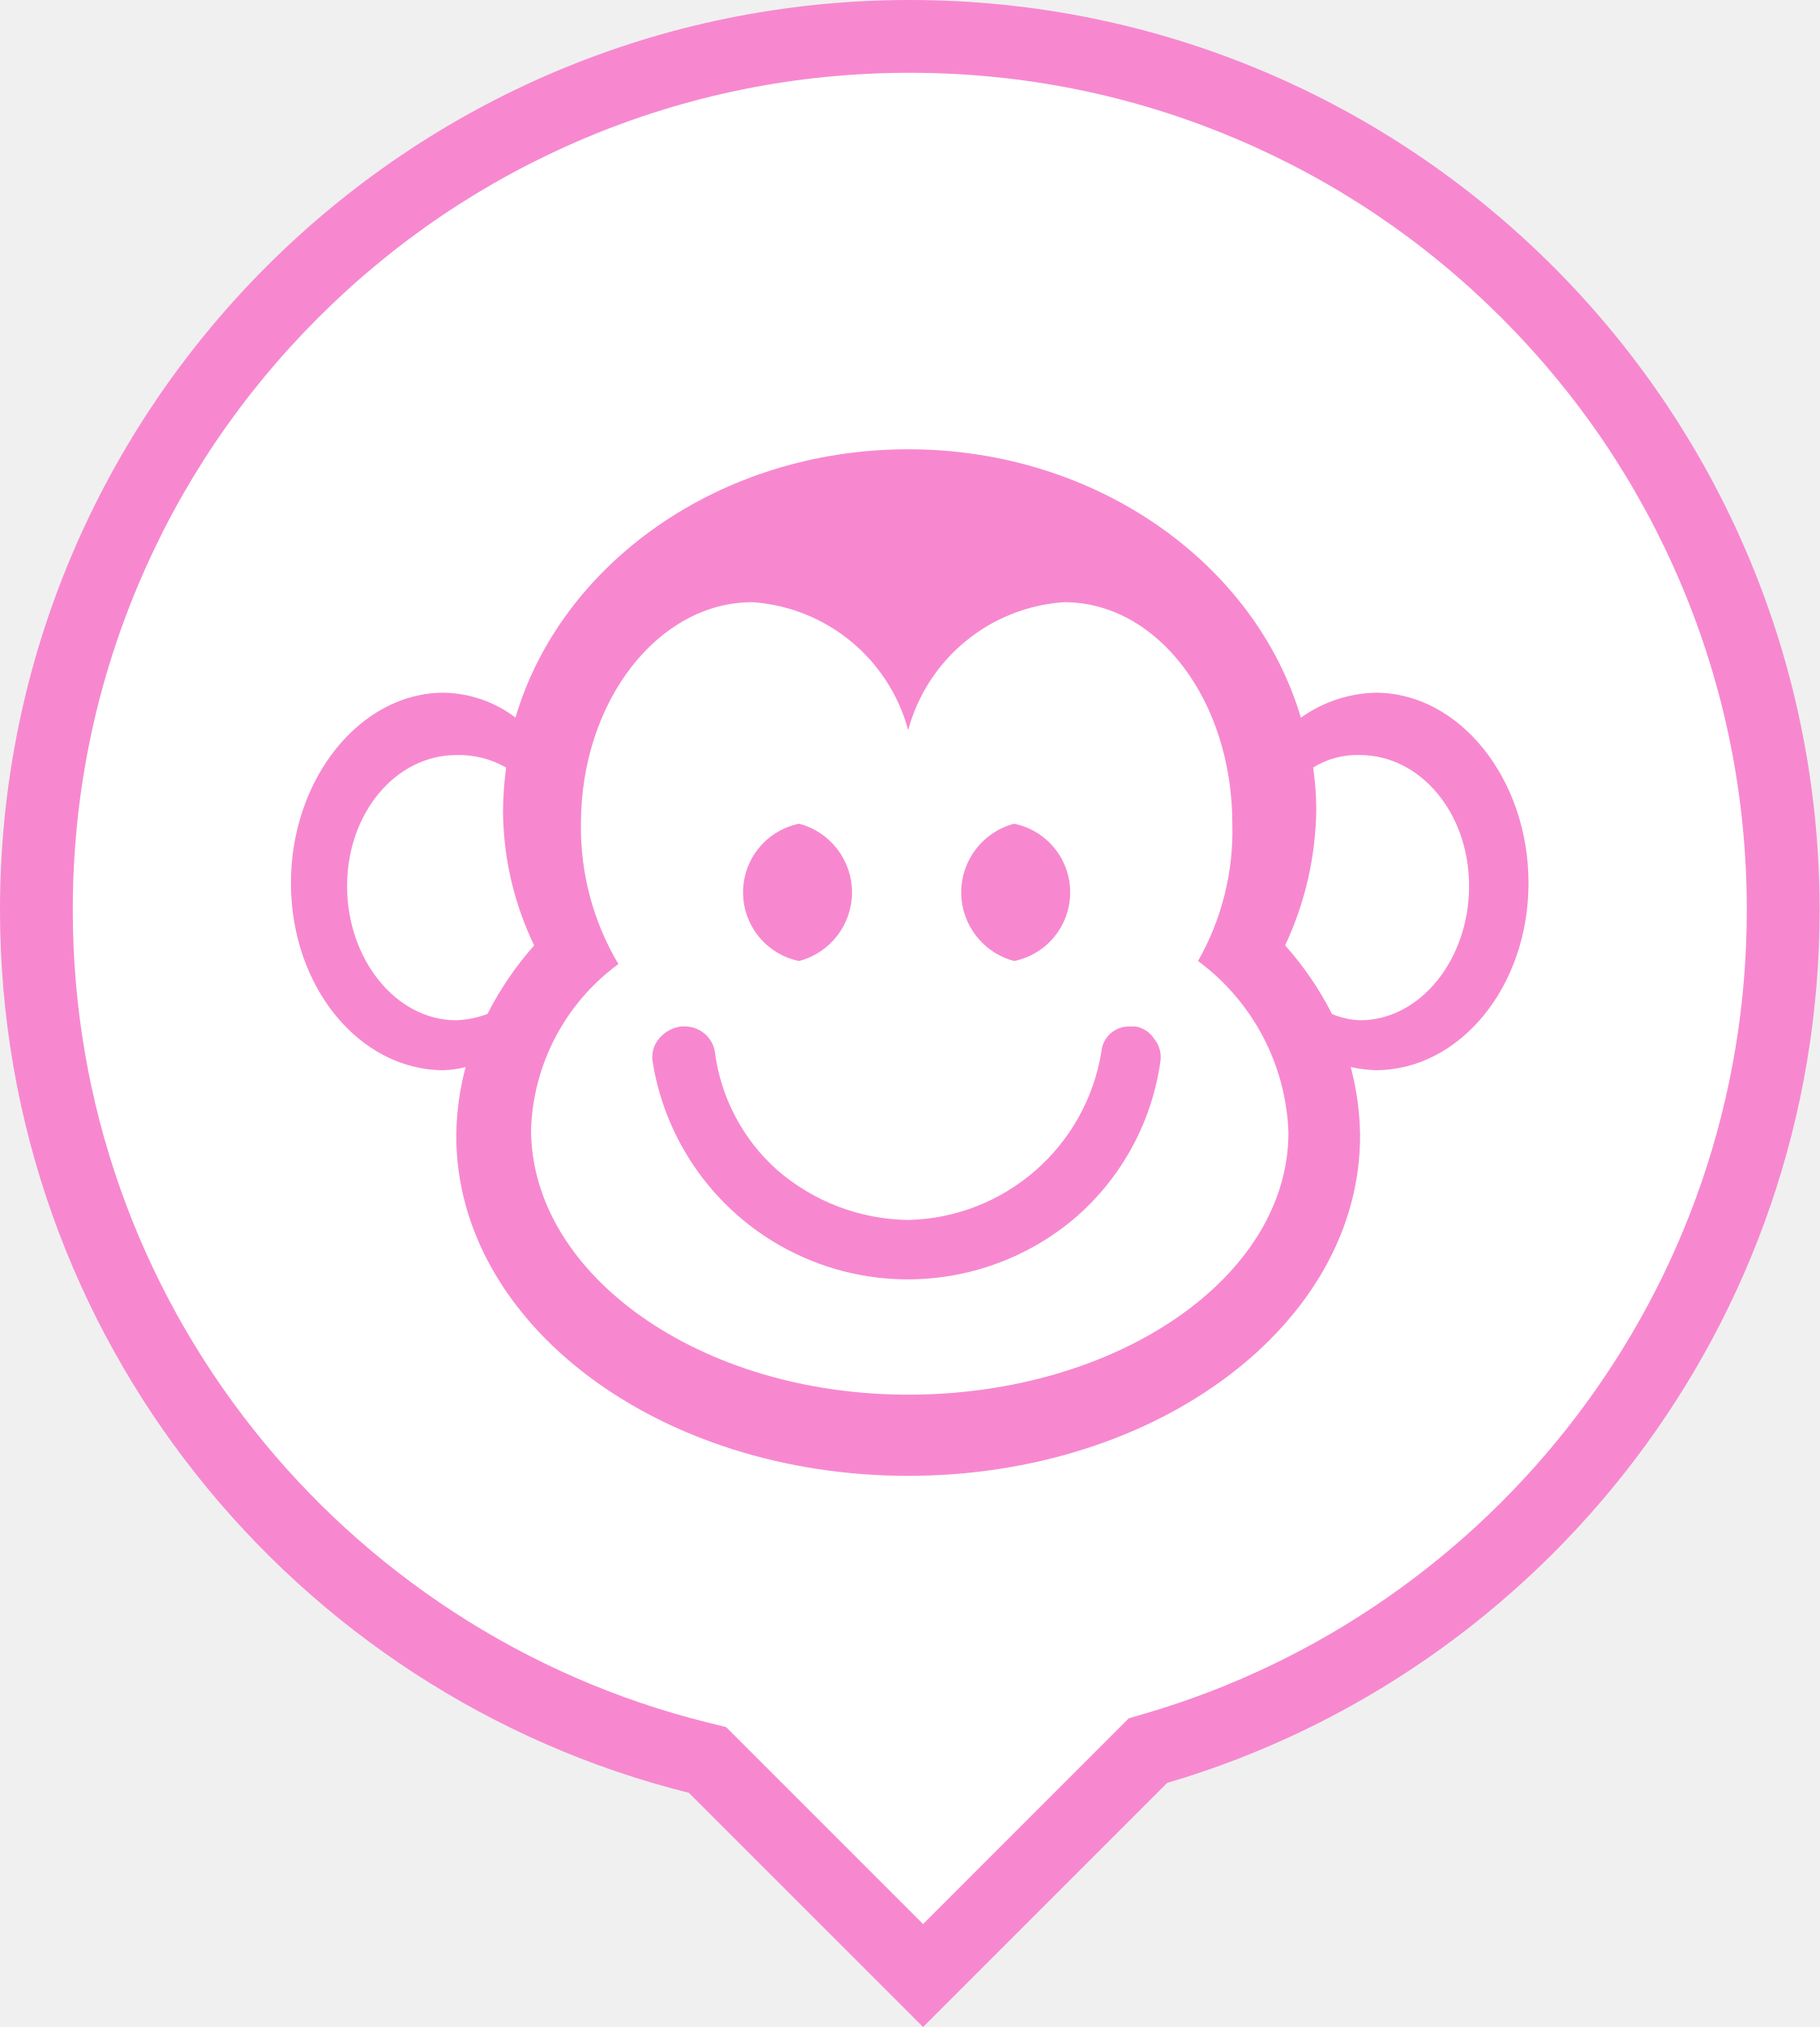
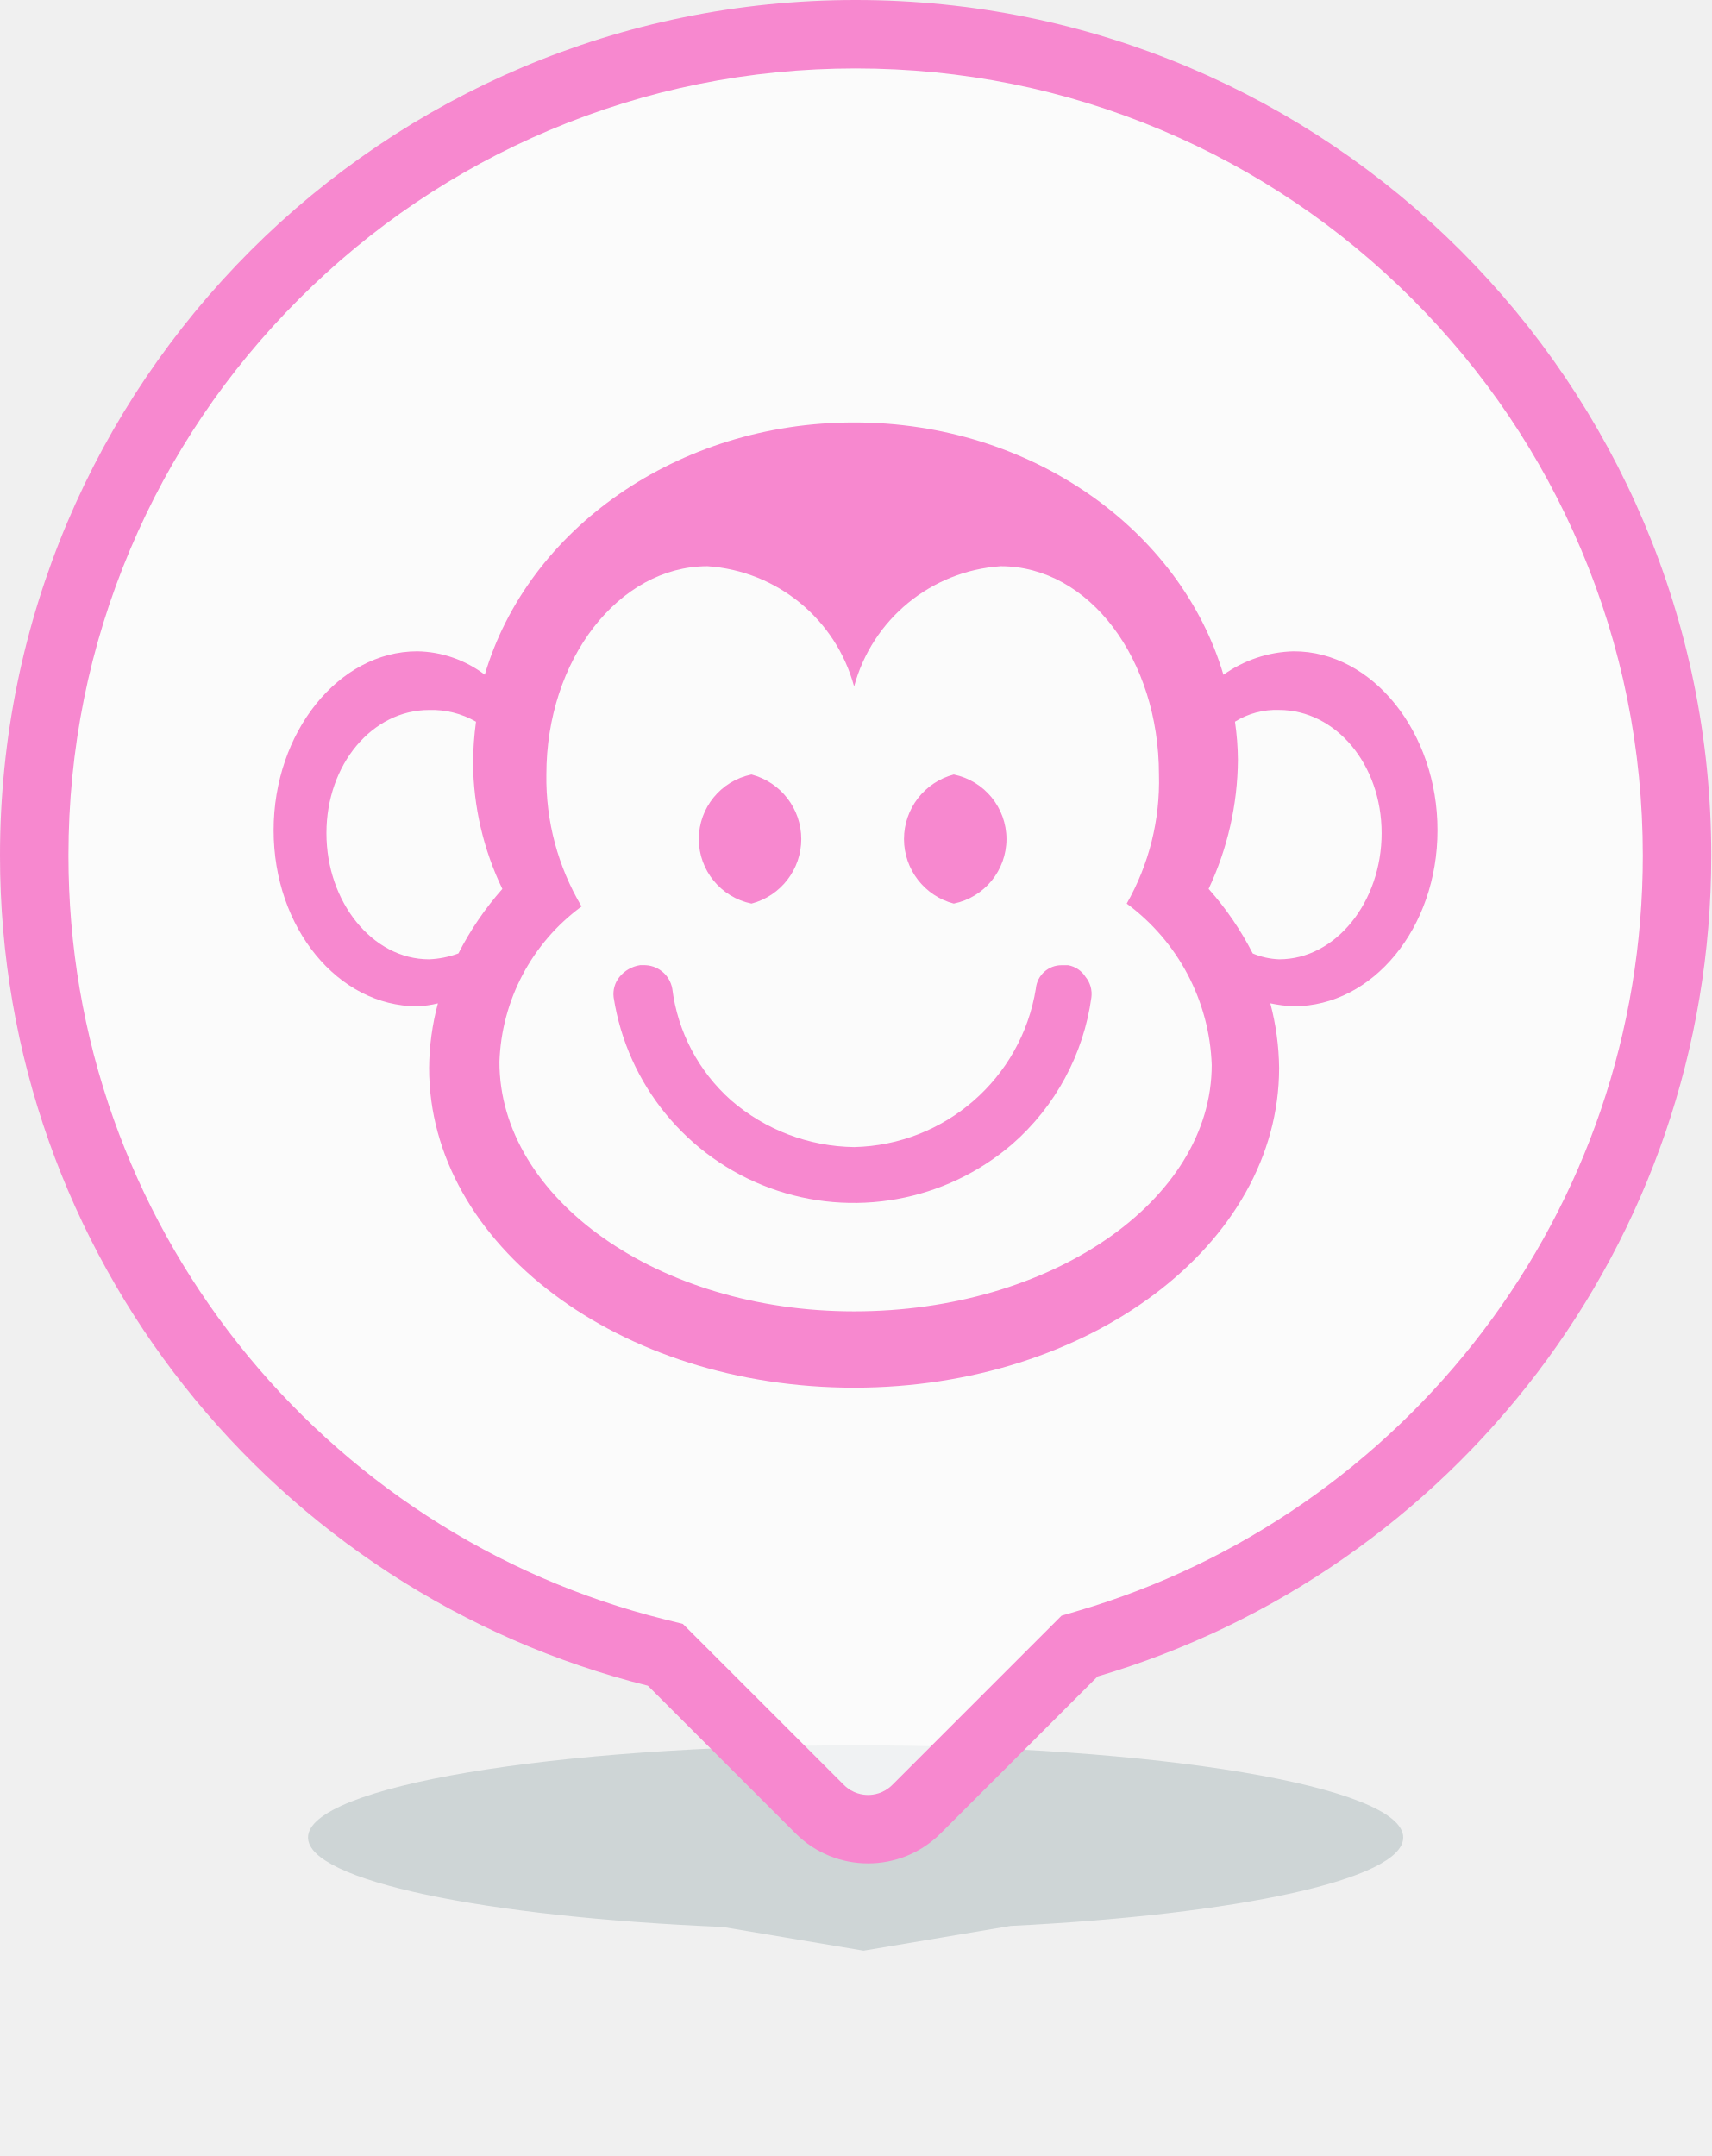
- <svg xmlns="http://www.w3.org/2000/svg" viewBox="0 0 50 55.692">
+ <svg xmlns="http://www.w3.org/2000/svg" viewBox="0 0 50 63">
  <defs>
-     <style>.a{fill:#fff;}.b,.d{fill:#f788cf;}.c,.d{stroke:none;}</style>
+     <style>.a{fill:rgba(70,108,110,0.2);}.b{fill:rgba(255,255,255,0.7);}.c,.e{fill:#f788cf;}.d,.e{stroke:none;}</style>
  </defs>
-   <g transform="translate(-8315 -6019)">
-     <g class="a" transform="translate(8315 6019)">
-       <path class="c" d="M 25.365 54.278 L 19.638 48.551 L 19.441 48.355 L 19.172 48.288 C 16.598 47.646 14.162 46.584 11.93 45.133 C 9.736 43.705 7.798 41.939 6.172 39.884 C 4.529 37.81 3.251 35.499 2.371 33.017 C 1.461 30.449 1 27.751 1 25 C 1 21.76 1.634 18.617 2.886 15.659 C 4.094 12.801 5.825 10.234 8.03 8.03 C 10.234 5.825 12.801 4.094 15.659 2.886 C 18.617 1.634 21.76 1 25 1 C 28.241 1 31.383 1.634 34.342 2.886 C 37.2 4.094 39.766 5.825 41.971 8.03 C 44.175 10.234 45.906 12.801 47.115 15.659 C 48.366 18.617 49 21.76 49 25 C 49 27.667 48.566 30.286 47.71 32.784 C 46.883 35.199 45.676 37.459 44.125 39.501 C 42.591 41.522 40.756 43.28 38.673 44.727 C 36.561 46.194 34.245 47.304 31.788 48.027 L 31.543 48.099 L 31.363 48.28 L 25.365 54.278 Z" />
-       <path class="d" d="M 25.365 52.864 L 30.656 47.572 L 31.016 47.212 L 31.505 47.068 C 33.859 46.375 36.079 45.311 38.103 43.906 C 40.1 42.519 41.858 40.834 43.329 38.897 C 44.815 36.939 45.971 34.774 46.764 32.46 C 47.584 30.066 48 27.556 48 25 C 48 21.894 47.393 18.883 46.194 16.048 C 45.035 13.31 43.377 10.85 41.264 8.737 C 39.151 6.624 36.691 4.965 33.952 3.807 C 31.118 2.608 28.106 2 25 2 C 21.894 2 18.883 2.608 16.048 3.807 C 13.31 4.965 10.85 6.624 8.737 8.737 C 6.624 10.85 4.965 13.31 3.807 16.048 C 2.608 18.883 2 21.894 2 25 C 2 27.637 2.442 30.222 3.314 32.683 C 4.157 35.061 5.382 37.275 6.956 39.263 C 8.515 41.233 10.372 42.926 12.476 44.295 C 14.614 45.686 16.948 46.703 19.414 47.318 L 19.952 47.452 L 20.345 47.844 L 25.365 52.864 M 25.365 55.692 L 18.93 49.258 C 8.057 46.546 2.716064386731887e-07 36.714 2.716064386731887e-07 25 C 2.716064386731887e-07 11.193 11.193 6.713867151120212e-07 25 6.713867151120212e-07 C 38.807 6.713867151120212e-07 50 11.193 50 25 C 50 36.351 42.434 45.936 32.07 48.987 L 25.365 55.692 Z" />
-     </g>
-     <g transform="translate(4672.172 1211.027)">
-       <g transform="translate(3650.827 4820.317)">
-         <path class="b" d="M29.888,6.6a3.687,3.687,0,0,0-2.055.686C26.577,3.047,22.215-.088,17.042-.088S7.5,3.043,6.251,7.284A3.36,3.36,0,0,0,4.281,6.6c-2.3,0-4.2,2.368-4.2,5.229s1.889,5.144,4.2,5.144a3.078,3.078,0,0,0,.6-.086,7.524,7.524,0,0,0-.257,1.886c0,5.171,5.562,9.344,12.418,9.344S29.46,23.942,29.46,18.772a7.7,7.7,0,0,0-.257-1.886,4.06,4.06,0,0,0,.685.086c2.307,0,4.2-2.287,4.2-5.144S32.192,6.6,29.888,6.6Zm-25.264,9c-1.656,0-3-1.674-3-3.686s1.341-3.6,3-3.6a2.589,2.589,0,0,1,1.37.343,9.567,9.567,0,0,0-.086,1.2,8.631,8.631,0,0,0,.856,3.686A9.074,9.074,0,0,0,5.48,15.428,2.8,2.8,0,0,1,4.624,15.6ZM17.042,25.887C11.3,25.887,6.679,22.58,6.679,18.6a5.876,5.876,0,0,1,2.4-4.544A7.335,7.335,0,0,1,8.05,10.2c0-3.358,2.118-6.087,4.71-6.087a4.77,4.77,0,0,1,4.282,3.515,4.77,4.77,0,0,1,4.282-3.515c2.592,0,4.625,2.728,4.625,6.087a7.217,7.217,0,0,1-.942,3.772,6.124,6.124,0,0,1,2.484,4.715C27.49,22.661,22.785,25.887,17.042,25.887ZM29.46,15.6a2.2,2.2,0,0,1-.771-.171A8.928,8.928,0,0,0,27.4,13.542a9.015,9.015,0,0,0,.856-3.772,8.157,8.157,0,0,0-.086-1.114,2.281,2.281,0,0,1,1.285-.343c1.656,0,3,1.588,3,3.6S31.116,15.6,29.46,15.6Z" transform="translate(-0.085 0.088)" />
-         <path class="b" d="M324.626,270.981a1.95,1.95,0,0,0,0-3.772,1.925,1.925,0,0,0,0,3.772Z" transform="translate(-310.667 -256.921)" />
-         <path class="b" d="M479.717,270.981a1.925,1.925,0,0,0,0-3.772,1.95,1.95,0,0,0,0,3.772Z" transform="translate(-459.848 -256.921)" />
-         <path class="b" d="M271.455,410.929c-.039,0-.133,0-.171,0a.754.754,0,0,0-.771.686,5.507,5.507,0,0,1-5.31,4.629,5.612,5.612,0,0,1-3.6-1.372,5.236,5.236,0,0,1-1.713-3.258.834.834,0,0,0-.856-.686.632.632,0,0,0-.086,0,.961.961,0,0,0-.6.343.792.792,0,0,0-.171.6,7.1,7.1,0,0,0,11.647,4.286,6.956,6.956,0,0,0,2.312-4.286.787.787,0,0,0-.171-.6A.758.758,0,0,0,271.455,410.929Z" transform="translate(-248.246 -395.069)" />
+   <g transform="translate(-2597 -6019)">
+     <path class="a" d="M12.115,5.307C5.156,5.014,0,3.955,0,2.693,0,1.206,7.164,0,16,0S32,1.206,32,2.693c0,1.223-4.842,2.255-11.475,2.584L16.233,6Z" transform="translate(2606 6070)" />
+     <g transform="translate(-5718)">
+       <g class="b" transform="translate(8315 6019)">
+         <path class="d" d="M 25.364 53.45 C 24.83 53.45 24.327 53.241 23.95 52.864 L 19.637 48.551 L 19.441 48.355 L 19.172 48.288 C 16.598 47.646 14.161 46.584 11.93 45.133 C 9.736 43.705 7.798 41.939 6.171 39.884 C 4.529 37.81 3.251 35.499 2.371 33.017 C 1.461 30.449 1 27.751 1 25 C 1 21.76 1.634 18.617 2.886 15.659 C 4.094 12.801 5.825 10.234 8.03 8.03 C 10.234 5.825 12.801 4.094 15.659 2.886 C 18.617 1.634 21.76 1 25 1 C 28.241 1 31.383 1.634 34.342 2.886 C 37.2 4.094 39.766 5.825 41.971 8.03 C 44.175 10.234 45.906 12.801 47.115 15.659 C 48.366 18.617 49 21.76 49 25 C 49 27.667 48.566 30.286 47.71 32.784 C 46.883 35.199 45.676 37.459 44.125 39.501 C 42.591 41.522 40.756 43.28 38.673 44.727 C 36.561 46.194 34.245 47.304 31.788 48.027 L 31.543 48.099 L 31.363 48.28 L 26.779 52.864 C 26.401 53.241 25.899 53.45 25.364 53.45 Z" />
+         <path class="e" d="M 25.364 52.45 C 25.519 52.45 25.817 52.411 26.072 52.156 L 30.656 47.572 L 31.016 47.212 L 31.505 47.068 C 33.859 46.375 36.079 45.311 38.103 43.906 C 40.1 42.519 41.858 40.834 43.329 38.897 C 44.815 36.939 45.971 34.774 46.764 32.46 C 47.584 30.066 48 27.556 48 25 C 48 21.894 47.393 18.883 46.194 16.048 C 45.035 13.31 43.377 10.85 41.264 8.737 C 39.151 6.624 36.691 4.965 33.952 3.807 C 31.118 2.608 28.106 2 25 2 C 21.894 2 18.883 2.608 16.048 3.807 C 13.31 4.965 10.85 6.624 8.737 8.737 C 6.624 10.85 4.965 13.31 3.807 16.048 C 2.608 18.883 2 21.894 2 25 C 2 27.637 2.442 30.222 3.314 32.683 C 4.157 35.061 5.382 37.275 6.955 39.263 C 8.515 41.233 10.372 42.926 12.475 44.295 C 14.613 45.686 16.948 46.703 19.414 47.318 L 19.952 47.452 L 20.344 47.844 L 24.657 52.156 C 24.912 52.411 25.209 52.45 25.364 52.45 M 25.364 54.45 C 24.596 54.45 23.828 54.157 23.243 53.571 L 18.93 49.258 C 8.056 46.546 2.716064386731887e-07 36.714 2.716064386731887e-07 25 C 2.716064386731887e-07 11.193 11.193 5.314331247063819e-06 25 5.314331247063819e-06 C 38.807 5.314331247063819e-06 50 11.193 50 25 C 50 36.351 42.434 45.936 32.07 48.987 L 27.486 53.571 C 26.9 54.157 26.132 54.45 25.364 54.45 Z" />
+       </g>
+       <g transform="translate(4672.172 1211.027)">
+         <g transform="translate(3650.827 4820.317)">
+           <path class="c" d="M29.888,6.6a3.687,3.687,0,0,0-2.055.686C26.577,3.047,22.215-.088,17.042-.088S7.5,3.043,6.251,7.284A3.36,3.36,0,0,0,4.281,6.6c-2.3,0-4.2,2.368-4.2,5.229s1.889,5.144,4.2,5.144a3.078,3.078,0,0,0,.6-.086,7.524,7.524,0,0,0-.257,1.886c0,5.171,5.562,9.344,12.418,9.344S29.46,23.942,29.46,18.772a7.7,7.7,0,0,0-.257-1.886,4.06,4.06,0,0,0,.685.086c2.307,0,4.2-2.287,4.2-5.144S32.192,6.6,29.888,6.6Zm-25.264,9c-1.656,0-3-1.674-3-3.686s1.341-3.6,3-3.6a2.589,2.589,0,0,1,1.37.343,9.567,9.567,0,0,0-.086,1.2,8.631,8.631,0,0,0,.856,3.686A9.074,9.074,0,0,0,5.48,15.428,2.8,2.8,0,0,1,4.624,15.6ZM17.042,25.887C11.3,25.887,6.679,22.58,6.679,18.6a5.876,5.876,0,0,1,2.4-4.544A7.335,7.335,0,0,1,8.05,10.2c0-3.358,2.118-6.087,4.71-6.087a4.77,4.77,0,0,1,4.282,3.515,4.77,4.77,0,0,1,4.282-3.515c2.592,0,4.625,2.728,4.625,6.087a7.217,7.217,0,0,1-.942,3.772,6.124,6.124,0,0,1,2.484,4.715C27.49,22.661,22.785,25.887,17.042,25.887ZM29.46,15.6a2.2,2.2,0,0,1-.771-.171A8.928,8.928,0,0,0,27.4,13.542a9.015,9.015,0,0,0,.856-3.772,8.157,8.157,0,0,0-.086-1.114,2.281,2.281,0,0,1,1.285-.343c1.656,0,3,1.588,3,3.6S31.116,15.6,29.46,15.6Z" transform="translate(-0.085 0.088)" />
+           <path class="c" d="M324.626,270.981a1.95,1.95,0,0,0,0-3.772,1.925,1.925,0,0,0,0,3.772Z" transform="translate(-310.667 -256.921)" />
+           <path class="c" d="M479.717,270.981a1.925,1.925,0,0,0,0-3.772,1.95,1.95,0,0,0,0,3.772Z" transform="translate(-459.848 -256.921)" />
+           <path class="c" d="M271.455,410.929c-.039,0-.133,0-.171,0a.754.754,0,0,0-.771.686,5.507,5.507,0,0,1-5.31,4.629,5.612,5.612,0,0,1-3.6-1.372,5.236,5.236,0,0,1-1.713-3.258.834.834,0,0,0-.856-.686.632.632,0,0,0-.086,0,.961.961,0,0,0-.6.343.792.792,0,0,0-.171.6,7.1,7.1,0,0,0,11.647,4.286,6.956,6.956,0,0,0,2.312-4.286.787.787,0,0,0-.171-.6A.758.758,0,0,0,271.455,410.929Z" transform="translate(-248.246 -395.069)" />
+         </g>
      </g>
    </g>
  </g>
</svg>
